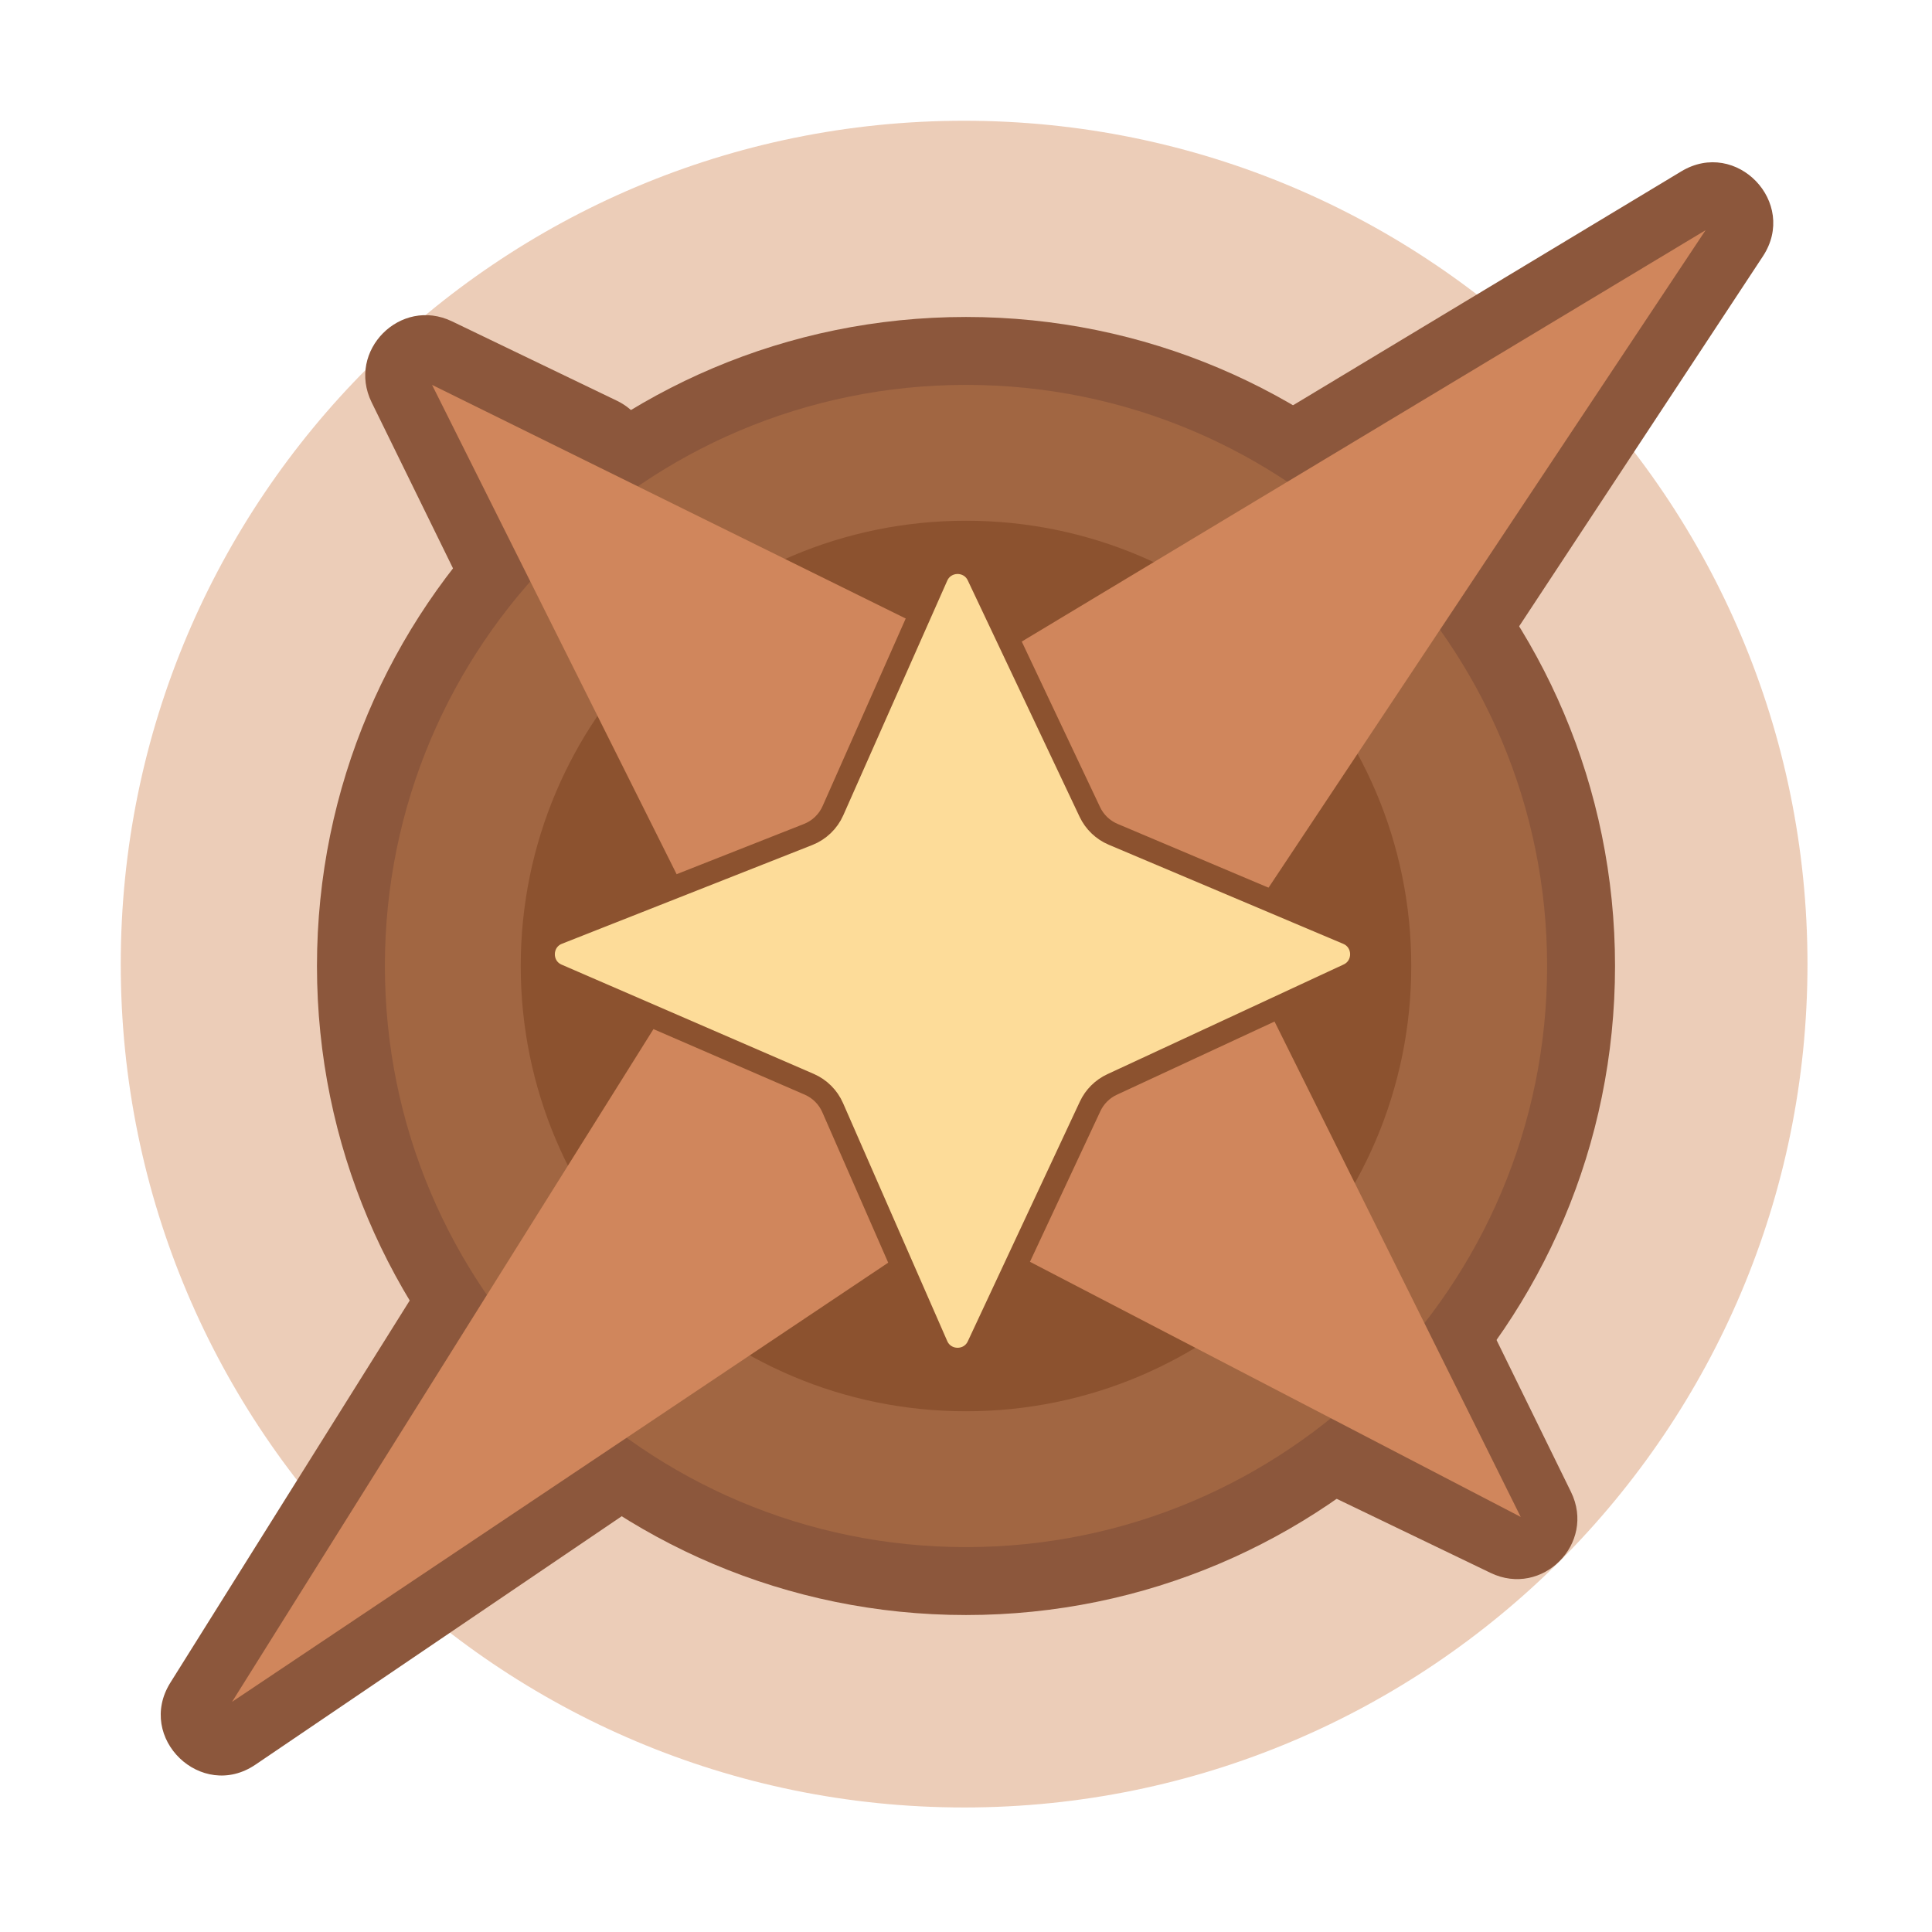
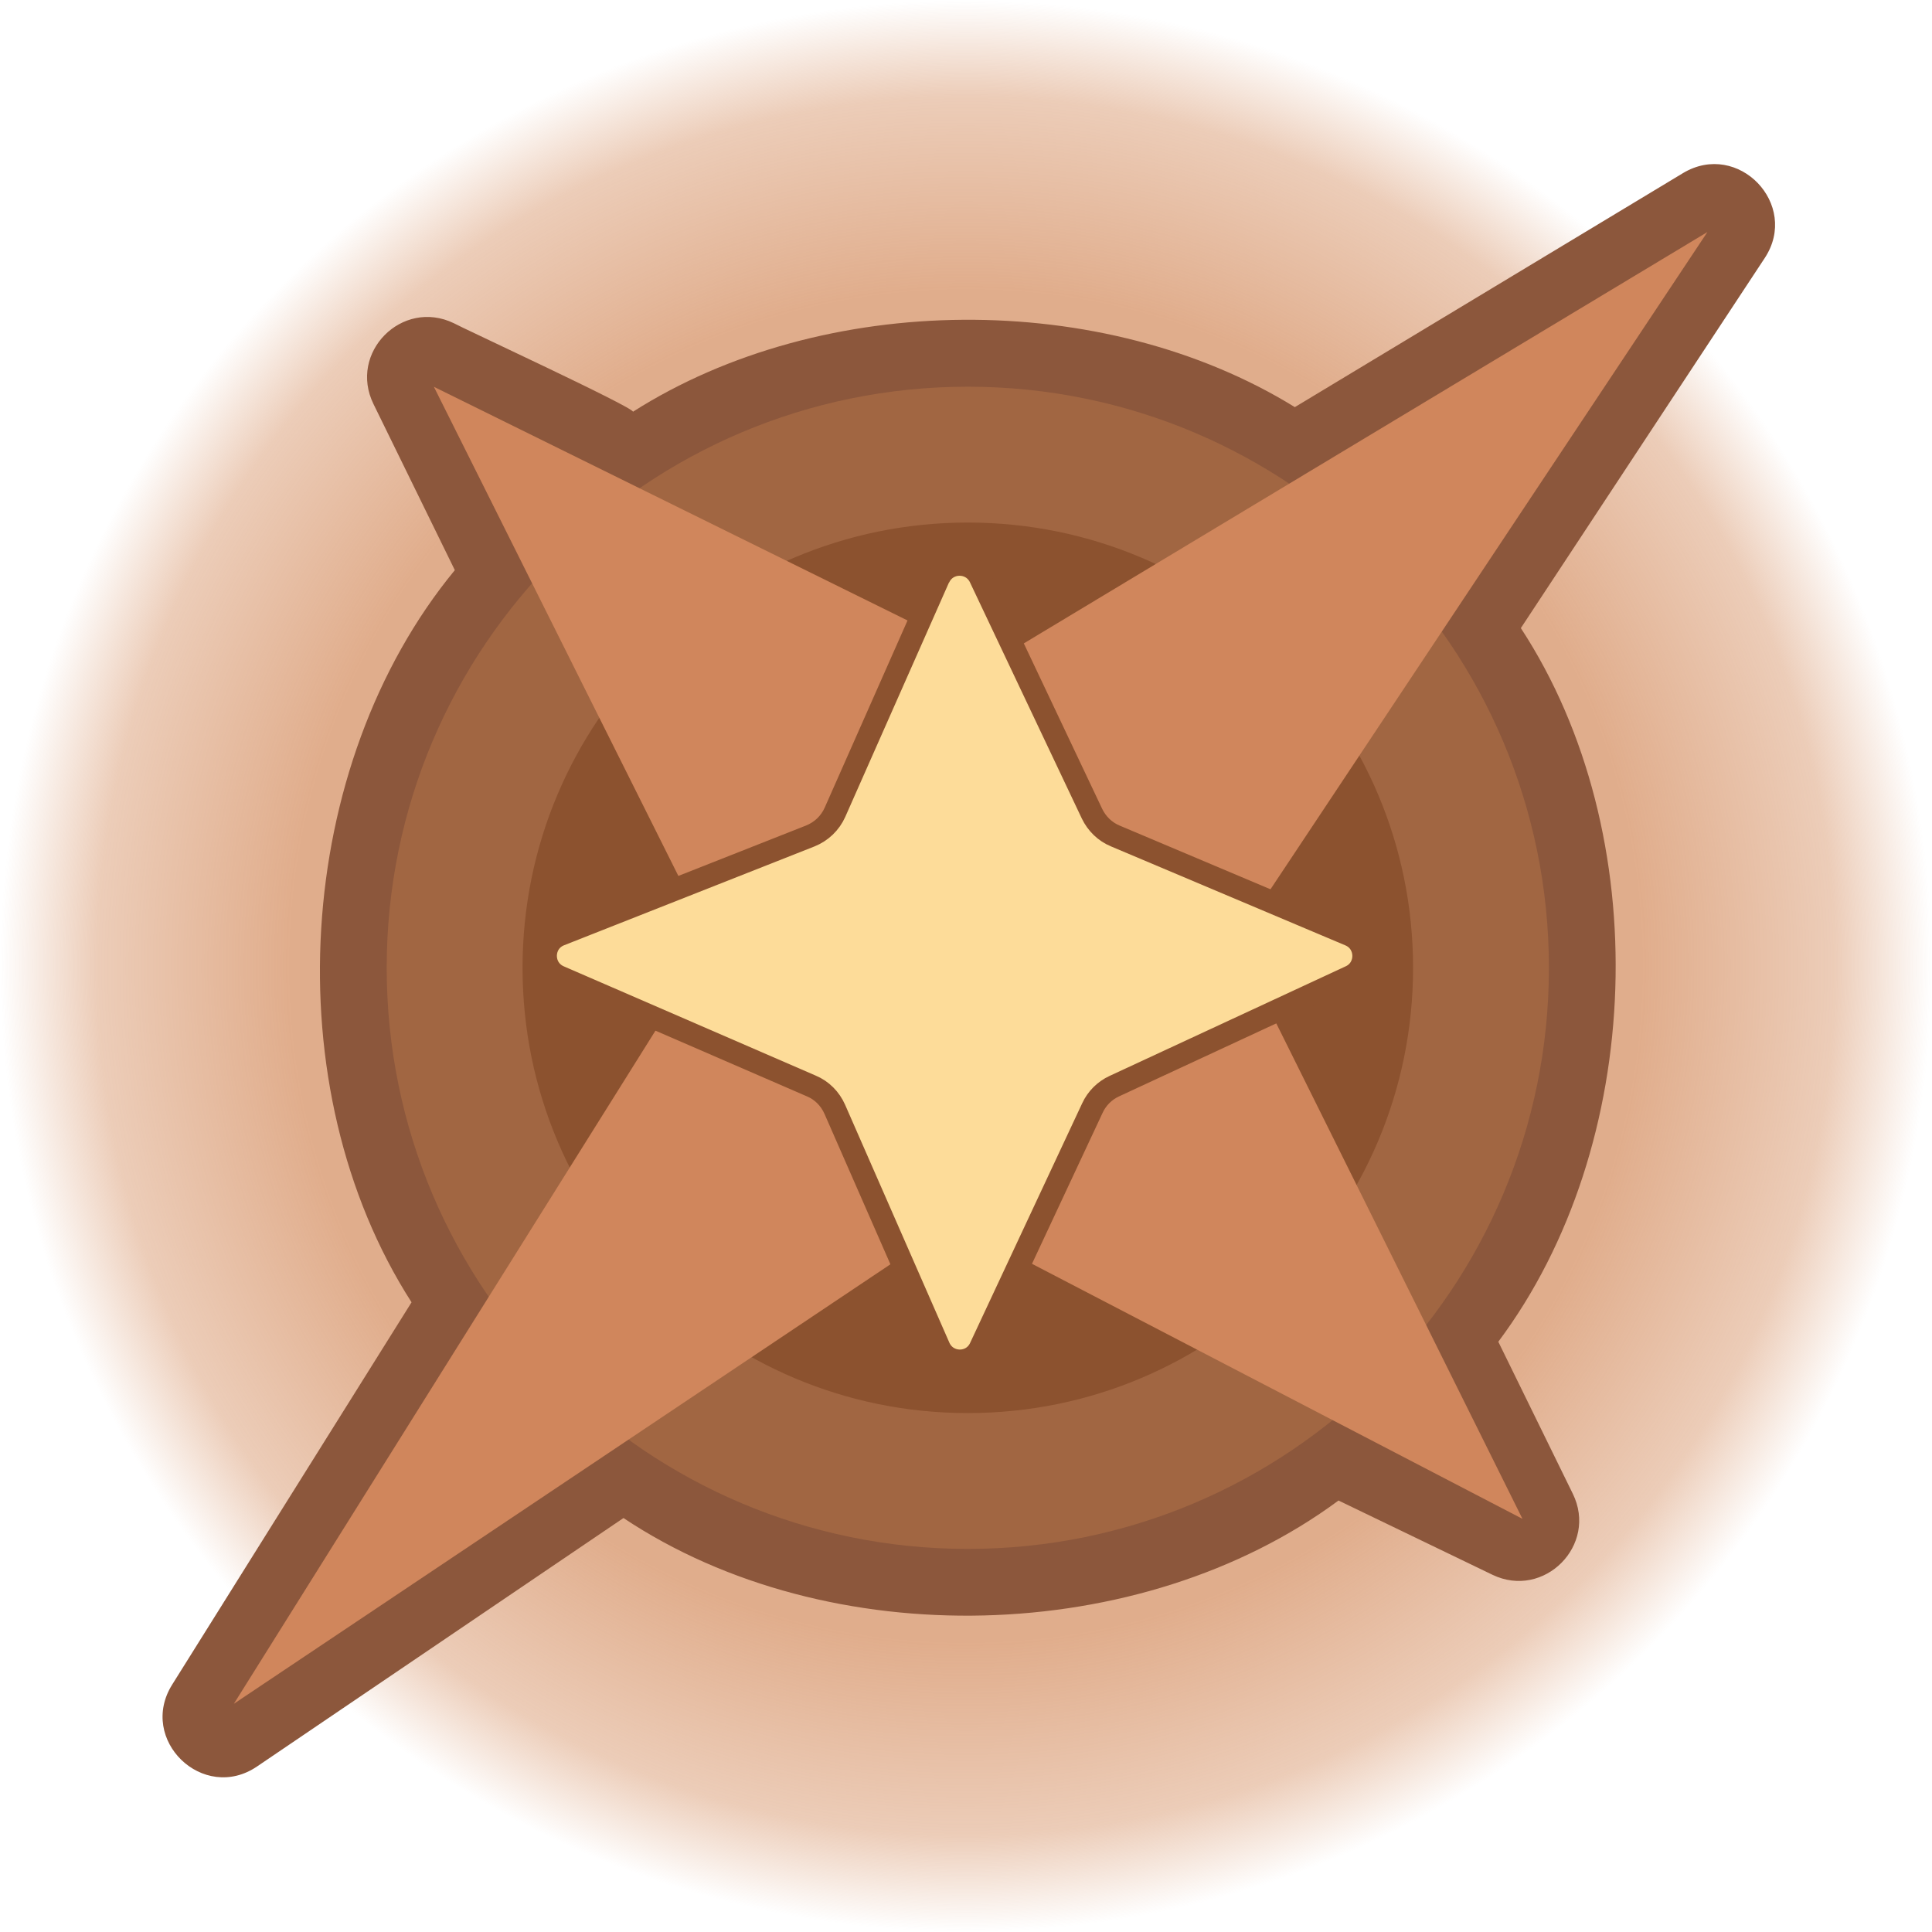
- <svg xmlns="http://www.w3.org/2000/svg" viewBox="0 0 512 512" fill="none">
-   <g>
-     <g opacity="0.4">
-       <circle cx="255.5" cy="255.5" r="223.5" fill="#D0814E" />
-     </g>
-     <circle cx="256" cy="256" r="172" fill="#8C573C" />
-     <path d="M98.486 106.622C91.801 92.981 106.106 78.574 119.794 85.164L163.498 106.204C172.889 110.725 175.519 122.874 168.84 130.875L147.8 156.076C140.374 164.97 126.25 163.268 121.15 152.863L98.486 106.622Z" fill="#8C573C" />
-     <path d="M416.33 395.378C423.016 409.019 408.71 423.426 395.023 416.836L351.319 395.796C341.928 391.275 339.297 379.126 345.977 371.125L367.017 345.924C374.443 337.03 388.567 338.732 393.666 349.137L416.33 395.378Z" fill="#8C573C" />
-     <path d="M445.57 45.408C460.163 36.616 476.56 53.688 467.188 67.915L390.676 184.054C385.31 192.199 373.968 193.689 366.68 187.206L319.737 145.444C311.679 138.276 312.876 125.351 322.114 119.785L445.57 45.408Z" fill="#8C573C" />
-     <path d="M67.694 467.653C53.371 477.368 35.967 460.586 45.153 445.919L117.161 330.944C122.334 322.685 133.627 320.929 141.063 327.229L184.421 363.959C192.499 370.803 191.822 383.466 183.059 389.409L67.694 467.653Z" fill="#8C573C" />
-     <circle cx="256" cy="256" r="154" fill="#A16642" />
-     <circle cx="256" cy="256" r="118" fill="#8C522F" />
-     <path d="M452 61L327 249.052L403 402L252 323.5L61.5 451L188 249.052L114.5 102L262.5 175L452 61Z" fill="#D0865C" />
-     <path d="M248.282 152.682C250.363 147.987 256.995 147.904 259.191 152.546L288.819 215.179C290.08 217.844 292.28 219.953 294.996 221.101L357.131 247.36C361.925 249.386 362.043 256.137 357.322 258.329L294.711 287.398C292.15 288.588 290.089 290.642 288.894 293.2L259.203 356.715C257.018 361.39 250.341 361.307 248.271 356.58L220.667 293.538C219.451 290.761 217.228 288.546 214.446 287.341L147.651 258.396C142.745 256.27 142.861 249.272 147.836 247.31L214.169 221.145C217.101 219.988 219.46 217.724 220.737 214.843L248.282 152.682Z" fill="#FDDC99" stroke="#8C522F" stroke-width="6" />
-   </g>
+ <svg xmlns="http://www.w3.org/2000/svg" viewBox="0 0 96 96">
+   <defs>
+     <radialGradient id="b" cx="48" cy="48" fx="48" fy="48" r="48" gradientUnits="userSpaceOnUse">
+       <stop offset=".7" stop-color="#d0814e" stop-opacity=".65" />
+       <stop offset=".9" stop-color="#d0814e" stop-opacity=".4" />
+       <stop offset="1" stop-color="#d0814e" stop-opacity="0" />
+     </radialGradient>
+   </defs>
+   <circle cx="48" cy="48" r="48" fill="url(#b)" />
+   <path d="M87.69,12.82l-12.12,18.39c6.71,10.25,6.18,25.7-1.12,35.46l3.7,7.55c1.26,2.56-1.43,5.26-3.99,4.03l-7.65-3.69c-9.83,7.27-25.32,7.67-35.53.87l-18.2,12.34c-2.68,1.83-5.95-1.32-4.22-4.07l11.89-18.99c-6.85-10.67-5.84-26.68,2.15-36.38l-4.04-8.25c-1.26-2.56,1.42-5.26,3.99-4.02.3.18,8.98,4.2,8.9,4.4,9.43-6,23.36-6.11,32.89-.23l19.29-11.63c2.74-1.64,5.81,1.56,4.06,4.22Z" fill="#8c573c" />
+   <circle cx="48.09" cy="48.09" r="25.5" fill="#8c522f" stroke="#a16642" stroke-miterlimit="10" stroke-width="6.75" />
+   <path d="M84.84,11.53l-23.44,35.26,14.25,28.68-28.31-14.72-35.72,23.91,23.72-37.87-13.78-27.57,27.75,13.69,35.53-21.38Z" fill="#d0865c" />
+   <path d="M46.65,28.72c.39-.88,1.63-.9,2.05-.03l5.56,11.74c.24.5.65.9,1.16,1.11l11.65,4.92c.9.38.92,1.65.04,2.06l-11.74,5.45c-.48.22-.87.61-1.09,1.09l-5.57,11.91c-.41.88-1.66.86-2.05-.03l-5.18-11.82c-.23-.52-.64-.94-1.17-1.16l-12.52-5.43c-.92-.4-.9-1.71.03-2.08l12.44-4.91c.55-.22.99-.64,1.23-1.18l5.16-11.66Z" fill="#fddc99" stroke="#8c522f" stroke-width="1.12" />
</svg>
